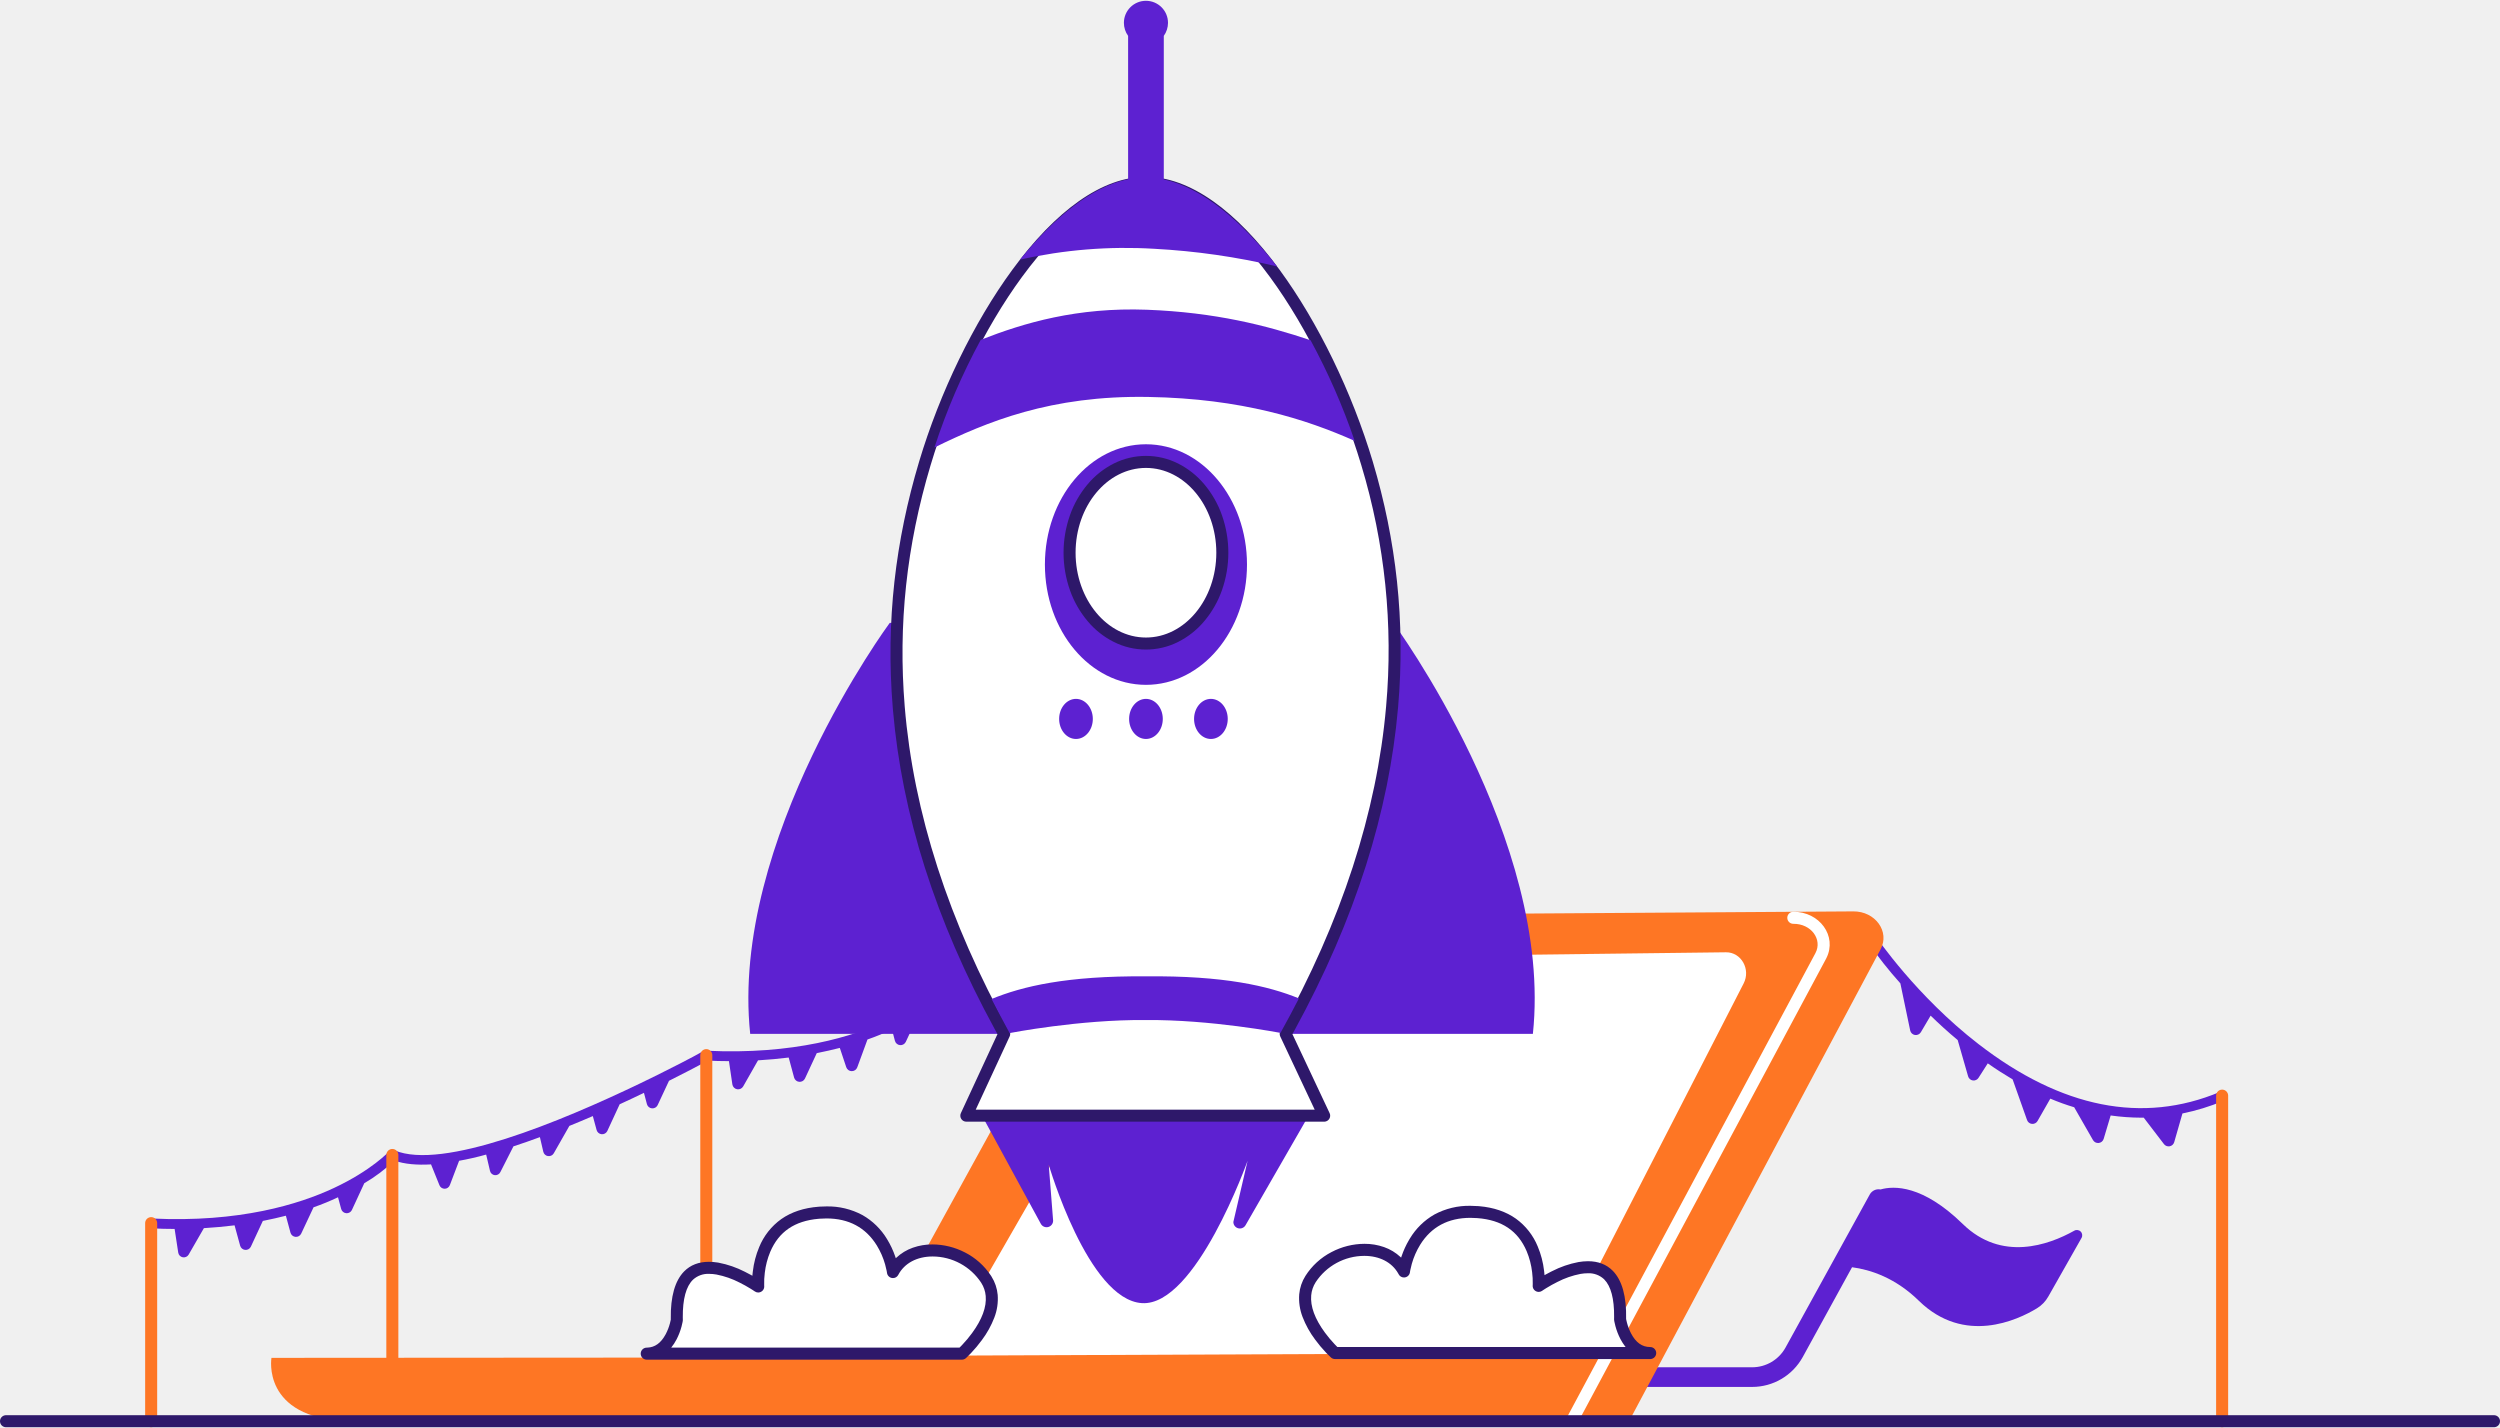
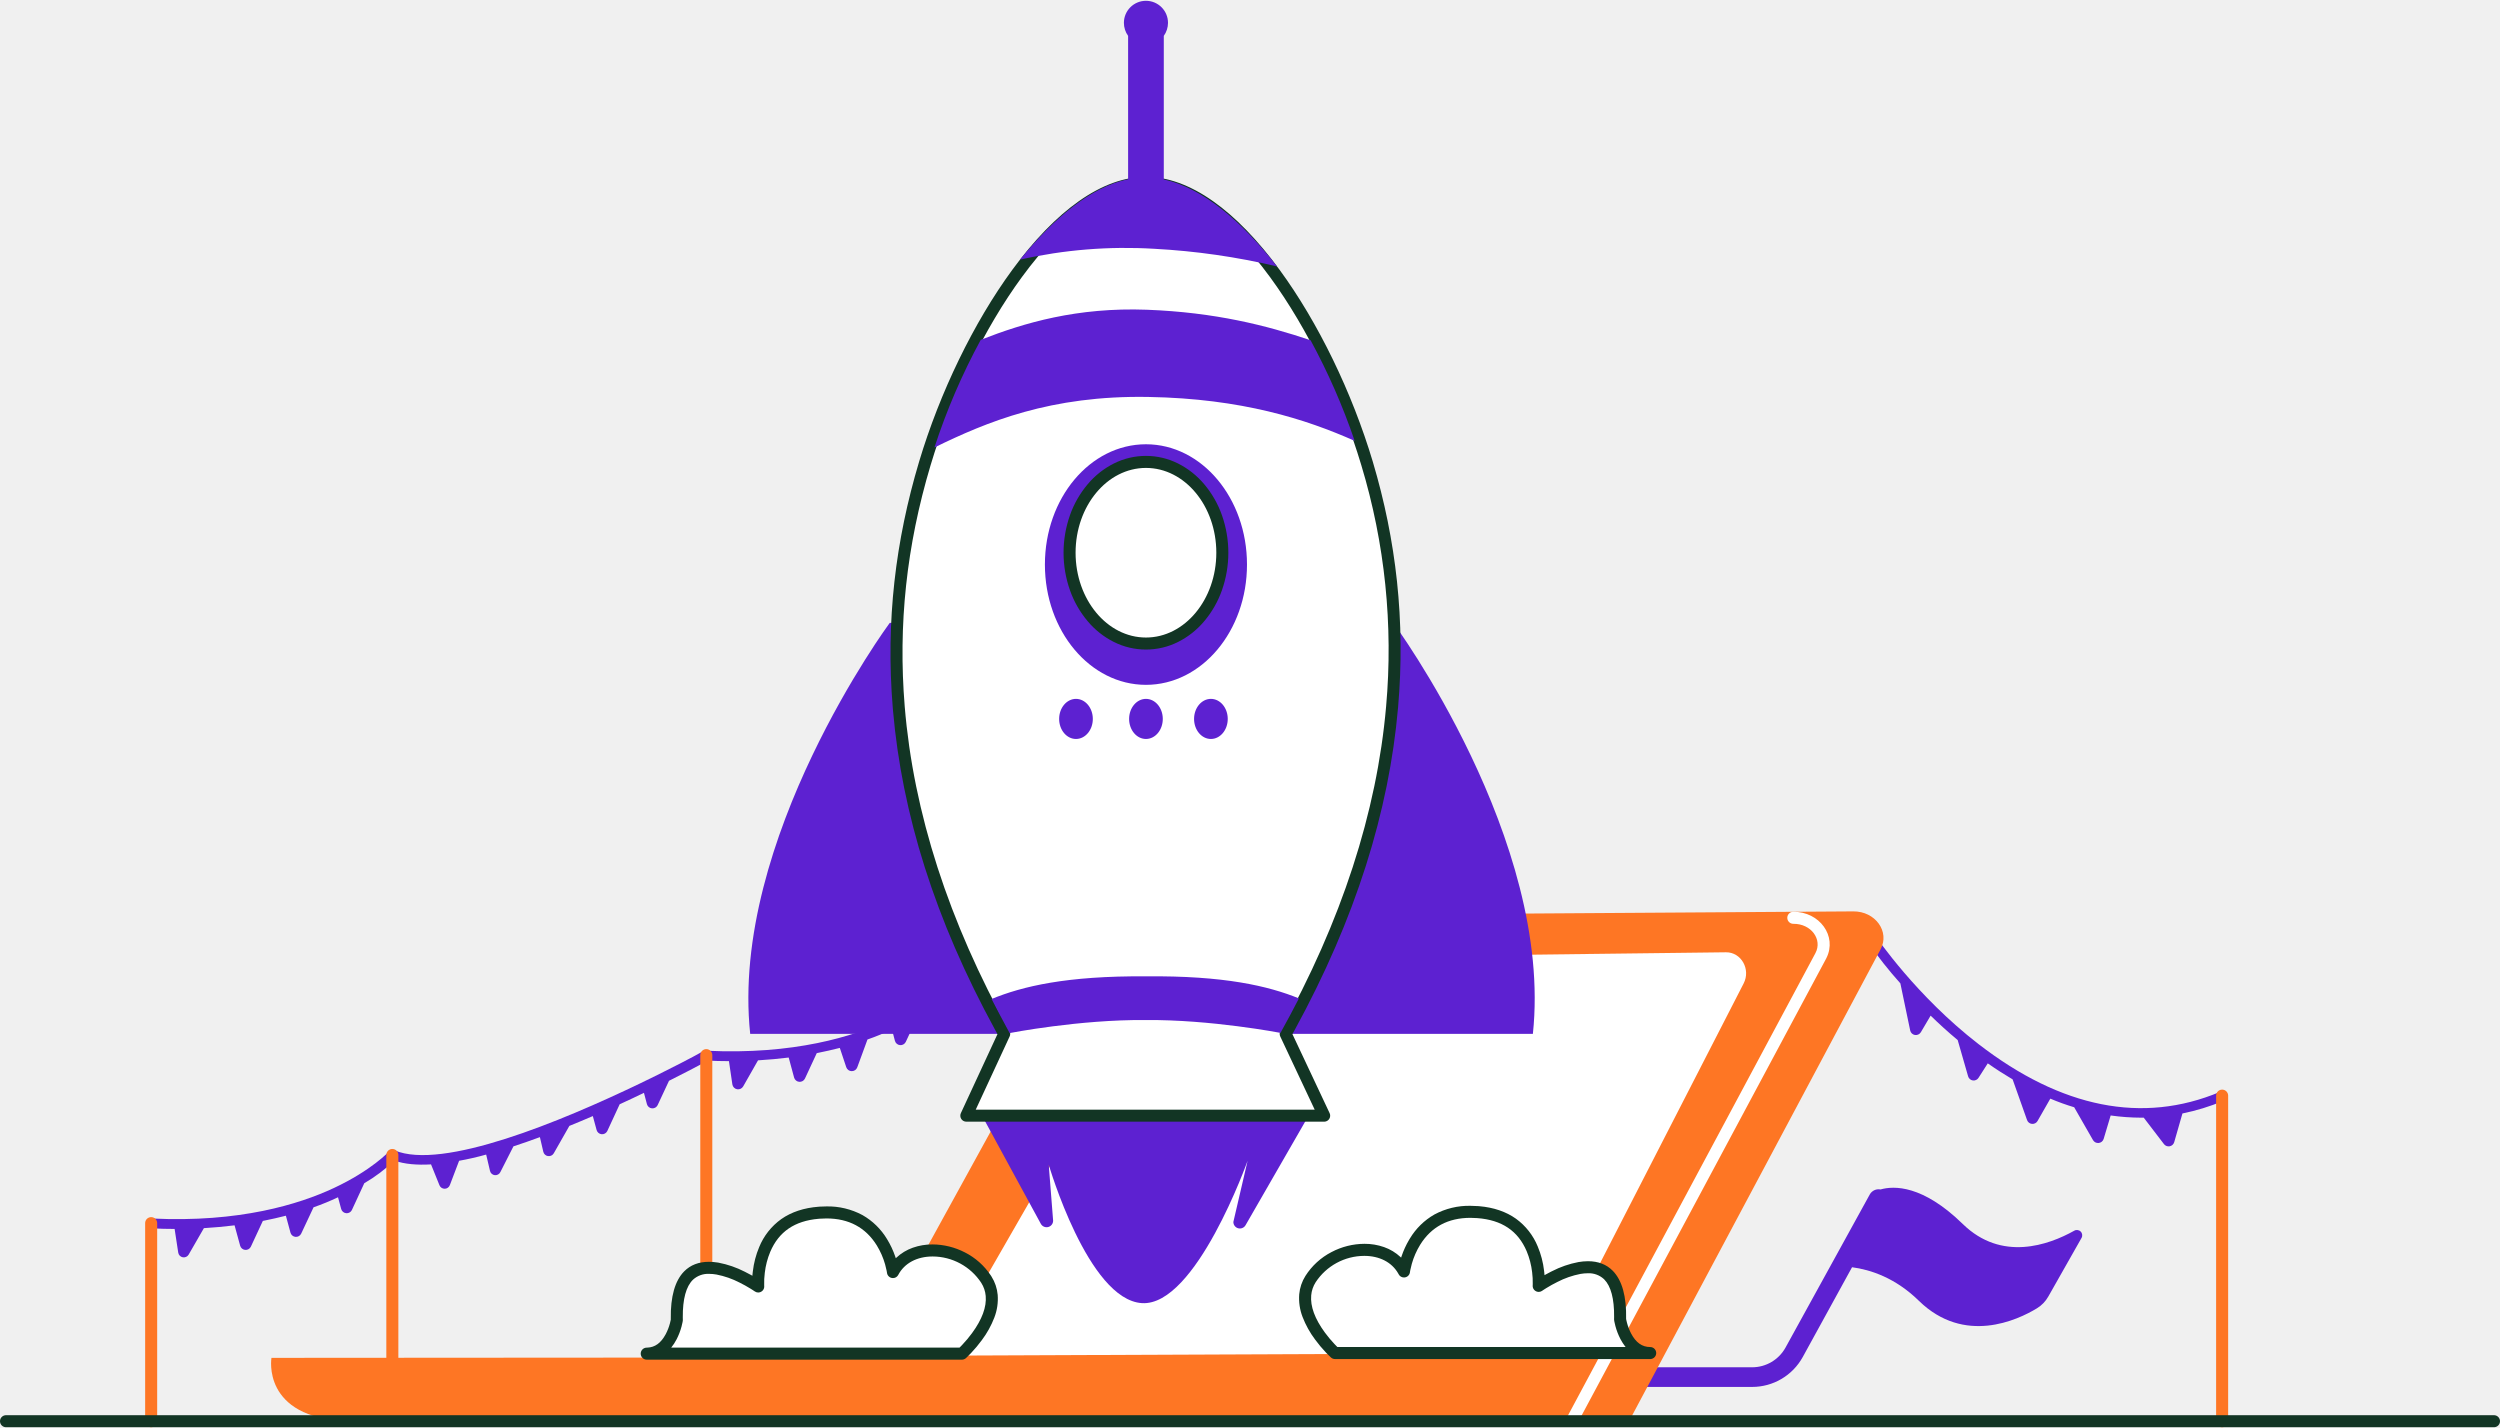
<svg xmlns="http://www.w3.org/2000/svg" viewBox="0 0 1247 711.9">
  <g id="product_launch_solid_II" data-name="product launch/solid_II" transform="translate(2.5)">
    <g id="product_launch_solid_II-2" data-name="product launch/solid_II" transform="translate(-3)">
      <g id="product_launch_solid_II-3" data-name="product launch_solid_II">
        <path id="flag" d="M302.6,21.456c-12.7,7.1-36.2,15.6-55.6-3.4-20-19.5-34.3-19.1-41-17.2a5.036,5.036,0,0,0-5.3,2.4l-42.1,76.5a19.015,19.015,0,0,1-16.6,9.8H4.9a4.9,4.9,0,1,0,0,9.8H142a28.78,28.78,0,0,0,25.2-14.9l24.6-44.8c9.2,1.2,21.7,5.3,33.4,16.8,22.6,22,49.1,9.6,58.8,3.7a16.13,16.13,0,0,0,5.7-5.9l16.5-29.1A2.652,2.652,0,0,0,302.6,21.456Z" transform="translate(732.5 592.444)" fill="#5d21d1" />
        <g id="flags" transform="translate(73 466)">
          <path id="Path" d="M280.843,1.417a2.43,2.43,0,0,0-3.4-1.1c-.4.2-4.6,2.8-22.9,11.9l-8.4,4.1c-39.9,19.2-98.8,43.6-122.7,33.5a2.443,2.443,0,0,0-2.8.6c-.1.1-8.7,9.4-27.5,18.2-17.3,8.1-47.1,17.3-90.6,15.2a2.362,2.362,0,0,0-2.5,2.8,2.559,2.559,0,0,0,2.4,2.1c3.9.2,7.6.3,11.3.3l1.8,11.8a2.81,2.81,0,0,0,5.2,1l7.6-13.2c5.3-.3,10.4-.8,15.3-1.4l2.8,10.2a2.864,2.864,0,0,0,5.3.5l6-12.9c4.1-.8,7.9-1.7,11.5-2.6l2.3,8.5a2.864,2.864,0,0,0,5.3.5l6.2-13.2a122.609,122.609,0,0,0,12.2-5l1.6,5.9a2.864,2.864,0,0,0,5.3.5l6.2-13.4a80.144,80.144,0,0,0,15-11.3c5.1,1.8,11.3,2.3,18.3,1.9l4.2,10.4a2.778,2.778,0,0,0,5.2-.1l4.6-12.1c4.4-.8,8.9-1.8,13.5-3.1l1.9,8.1a2.76,2.76,0,0,0,5.2.6l6.5-12.8c4.4-1.4,8.8-3,13.2-4.6l1.7,7.3a2.833,2.833,0,0,0,5.2.8l7.8-13.7c3.9-1.6,7.8-3.2,11.7-4.9l1.9,7a2.864,2.864,0,0,0,5.3.5l6.2-13.4c4.2-1.9,8.2-3.8,12.1-5.7l1.5,5.7a2.864,2.864,0,0,0,5.3.5l5.7-12.2c15.5-7.8,18.4-9.6,19.9-10.4A3.181,3.181,0,0,0,280.843,1.417Z" transform="translate(0.857 57.983)" fill="#5d21d1" />
          <path id="Path-2" data-name="Path" d="M123.443.2a2.443,2.443,0,0,0-2.8.6c-.1.1-8.7,9.4-27.5,18.2-17.3,8.1-47.1,17.3-90.6,15.2A2.362,2.362,0,0,0,.043,37a2.559,2.559,0,0,0,2.4,2.1c3.9.2,7.6.3,11.3.3l1.7,11.6a2.909,2.909,0,0,0,5.4,1l7.4-13c5.3-.3,10.4-.8,15.3-1.4l2.7,10a2.9,2.9,0,0,0,5.4.5l5.9-12.7c4.1-.8,7.9-1.7,11.5-2.6l3.2,9.6a2.915,2.915,0,0,0,5.5.1l5.1-13.9a122.609,122.609,0,0,0,12.2-5l1.5,5.7a2.9,2.9,0,0,0,5.4.5l6.1-13.1a80.144,80.144,0,0,0,15-11.3" transform="translate(277.357 23.9)" fill="#5d21d1" />
          <path id="Path-3" data-name="Path" d="M179.077,79.877a2.39,2.39,0,0,0-3.2-1.4c-38.5,16.1-79,8-120.3-23.9-31.1-24-50.9-53.3-51.1-53.5a2.544,2.544,0,0,0-3.4-.7,2.544,2.544,0,0,0-.7,3.4,210.417,210.417,0,0,0,16.2,20.5l4.9,23.5a2.892,2.892,0,0,0,5.3.9l4.9-8.3c4.2,4.1,8.7,8.2,13.5,12.2l5.2,18.1a2.873,2.873,0,0,0,5.2.7l4.6-7.2c4.1,2.9,8.2,5.5,12.4,8l7.2,20.3a2.887,2.887,0,0,0,5.2.5l6.4-11.2a113.564,113.564,0,0,0,11.9,4.3l9.4,16.4a2.917,2.917,0,0,0,5.3-.6l3.5-11.7a112.468,112.468,0,0,0,15.3,1.1h1.2l10.1,13.2a2.913,2.913,0,0,0,5.1-1l4.1-14.3a109.057,109.057,0,0,0,20.2-6.2A2.469,2.469,0,0,0,179.077,79.877Z" transform="translate(858.823 0.223)" fill="#5d21d1" />
          <path id="Path-4" data-name="Path" d="M3,0A3,3,0,0,1,5.995,2.824L6,3v98.8a3,3,0,0,1-5.995.176L0,101.8V3A3,3,0,0,1,3,0Z" transform="translate(-0.1 141.1)" fill="#fe7624" />
          <path id="Path-5" data-name="Path" d="M3,0A3,3,0,0,1,5.995,2.824L6,3V134.2a3,3,0,0,1-5.995.176L0,134.2V3A3,3,0,0,1,3,0Z" transform="translate(120.2 107.1)" fill="#fe7624" />
          <path id="Path-6" data-name="Path" d="M3,0A3,3,0,0,1,5.995,2.824L6,3V183.8a3,3,0,0,1-5.995.176L0,183.8V3A3,3,0,0,1,3,0Z" transform="translate(276.8 57.3)" fill="#fe7624" />
          <path id="Path-7" data-name="Path" d="M3,0A3,3,0,0,1,5.995,2.824L6,3V165.4a3,3,0,0,1-5.995.176L0,165.4V3A3,3,0,0,1,3,0Z" transform="translate(1032.9 77.5)" fill="#fe7624" />
        </g>
        <g id="laptop_1_" transform="translate(135 454)">
          <path id="laptop" d="M789.19,0l-362,2.4a14.982,14.982,0,0,0-13.4,7.6L296.99,222.5l-296.8.2s-5.1,29.8,37.6,31.6l640-.8L802.79,19C807.59,10.1,800.19-.1,789.19,0Z" transform="translate(0.71 0.599)" fill="#fe7624" />
          <path id="screen" d="M0,201.2l305.7-1.3L400.3,15.6C404,8.5,399.1-.1,391.5,0L113.7,3.4Z" transform="translate(334.9 20.999)" fill="#fff" />
          <path id="Path-8" data-name="Path" d="M113.074,0c13.1-.117,22.03,12.112,16.543,23.084l-.171.332-123.8,231.3a3,3,0,0,1-5.371-2.668l.081-.164L124.148,20.6c3.584-6.788-2.091-14.68-11.02-14.6a3,3,0,1,1-.054-6Z" transform="translate(646.899 0.799)" fill="#fff" />
        </g>
        <g id="rocket_3_" transform="translate(373)">
          <path id="Path-9" data-name="Path" d="M0,0,33.5,61.6A3.267,3.267,0,0,0,39.6,60L37.4,32S57,99.4,83.9,101.1s52.7-71,52.7-71l-7.1,30.5a3.255,3.255,0,0,0,6.1,1.6L171.4,0" transform="translate(113.2 548.9)" fill="#5d21d1" />
          <path id="Path-10" data-name="Path" d="M70.517,2.3s-79.9,108.2-69.6,205h176.3V0Z" transform="translate(0.783 308.4)" fill="#5d21d1" />
          <path id="Path-11" data-name="Path" d="M106.7,2.3s79.9,108.2,69.6,205H0V0Z" transform="translate(215.8 308.4)" fill="#5d21d1" />
          <path id="Path-12" data-name="Path" d="M194.114,424.5c67.7-121.7,60.3-218.3,40.6-284.5-19.8-66.2-66.2-140-110.3-140s-90.5,73.8-110.3,140-28.1,162.8,39.6,284.5l-18.9,40.8h178.5l-19.2-40.8Z" transform="translate(74.686 91.2)" fill="#fff" />
-           <path id="Path_2_" d="M216.327,471.3H37.826a3,3,0,0,1-2.722-4.262L53.364,427.62l-1.126-2.046c-7.471-13.66-14.229-27.458-20.086-41.011a427.659,427.659,0,0,1-15.069-40.2A379.514,379.514,0,0,1,6.847,304.935a348.758,348.758,0,0,1-5.589-38.674l-.133-1.579C.25,254.036-.117,243.316.033,232.821c.148-10.3.8-20.707,1.936-30.93,1.113-10.008,2.726-20.159,4.8-30.169,2.02-9.771,4.539-19.723,7.487-29.581,10.374-34.684,27.32-69.58,46.492-95.739,10.9-14.871,22.071-26.393,33.2-34.245C105.387,4.09,116.651,0,127.427,0S149.466,4.09,160.9,12.157c11.134,7.852,22.305,19.373,33.2,34.245,19.173,26.16,36.119,61.056,46.493,95.743,2.913,9.789,5.4,19.7,7.378,29.46,2.029,9.986,3.6,20.131,4.669,30.154,1.091,10.231,1.695,20.656,1.793,30.986.1,10.523-.321,21.274-1.252,31.955a350.841,350.841,0,0,1-5.652,38.993,383.143,383.143,0,0,1-10.354,39.789,432.855,432.855,0,0,1-15.239,40.608c-5.923,13.694-12.756,27.64-20.309,41.449l-1.142,2.073,18.548,39.413a2.956,2.956,0,0,1-.138,2.814,2.99,2.99,0,0,1-2.4,1.459ZM127.427,6c-9.664,0-19.943,3.853-30.551,11.451-10.439,7.477-20.967,18.41-31.291,32.5C46.8,75.575,30.186,109.8,20,143.86,7.974,184.069,3.756,223.43,7.1,264.192c4.344,52.886,21.921,107.34,52.244,161.85a3.008,3.008,0,0,1,.1,2.719L42.521,465.3H211.6l-17.186-36.523a2.992,2.992,0,0,1,0-2.552l.094-.183c30.375-54.6,48.109-109.063,52.709-161.865A317.74,317.74,0,0,0,234.852,143.86c-10.186-34.055-26.8-68.284-45.583-93.911-10.325-14.087-20.853-25.02-31.292-32.5C147.369,9.853,137.091,6,127.427,6Z" transform="translate(71.674 88.2)" fill="#2e186a" />
+           <path id="Path_2_" d="M216.327,471.3H37.826a3,3,0,0,1-2.722-4.262L53.364,427.62l-1.126-2.046c-7.471-13.66-14.229-27.458-20.086-41.011a427.659,427.659,0,0,1-15.069-40.2A379.514,379.514,0,0,1,6.847,304.935a348.758,348.758,0,0,1-5.589-38.674l-.133-1.579C.25,254.036-.117,243.316.033,232.821c.148-10.3.8-20.707,1.936-30.93,1.113-10.008,2.726-20.159,4.8-30.169,2.02-9.771,4.539-19.723,7.487-29.581,10.374-34.684,27.32-69.58,46.492-95.739,10.9-14.871,22.071-26.393,33.2-34.245C105.387,4.09,116.651,0,127.427,0S149.466,4.09,160.9,12.157c11.134,7.852,22.305,19.373,33.2,34.245,19.173,26.16,36.119,61.056,46.493,95.743,2.913,9.789,5.4,19.7,7.378,29.46,2.029,9.986,3.6,20.131,4.669,30.154,1.091,10.231,1.695,20.656,1.793,30.986.1,10.523-.321,21.274-1.252,31.955a350.841,350.841,0,0,1-5.652,38.993,383.143,383.143,0,0,1-10.354,39.789,432.855,432.855,0,0,1-15.239,40.608c-5.923,13.694-12.756,27.64-20.309,41.449l-1.142,2.073,18.548,39.413a2.956,2.956,0,0,1-.138,2.814,2.99,2.99,0,0,1-2.4,1.459ZM127.427,6c-9.664,0-19.943,3.853-30.551,11.451-10.439,7.477-20.967,18.41-31.291,32.5C46.8,75.575,30.186,109.8,20,143.86,7.974,184.069,3.756,223.43,7.1,264.192c4.344,52.886,21.921,107.34,52.244,161.85a3.008,3.008,0,0,1,.1,2.719L42.521,465.3H211.6l-17.186-36.523a2.992,2.992,0,0,1,0-2.552l.094-.183c30.375-54.6,48.109-109.063,52.709-161.865A317.74,317.74,0,0,0,234.852,143.86c-10.186-34.055-26.8-68.284-45.583-93.911-10.325-14.087-20.853-25.02-31.292-32.5C147.369,9.853,137.091,6,127.427,6Z" transform="translate(71.674 88.2)" fill="#123524" />
          <ellipse id="Oval" cx="50.4" cy="60" rx="50.4" ry="60" transform="translate(148.7 221.6)" fill="#5d21d1" />
          <ellipse id="Oval-2" data-name="Oval" cx="8.4" cy="10" rx="8.4" ry="10" transform="translate(190.7 348.6)" fill="#5d21d1" />
          <ellipse id="Oval-3" data-name="Oval" cx="8.4" cy="10" rx="8.4" ry="10" transform="translate(223.1 348.6)" fill="#5d21d1" />
          <ellipse id="Oval-4" data-name="Oval" cx="8.4" cy="10" rx="8.4" ry="10" transform="translate(155.8 348.6)" fill="#5d21d1" />
          <ellipse id="Oval-5" data-name="Oval" cx="38.1" cy="45.3" rx="38.1" ry="45.3" transform="translate(161 230.4)" fill="#fff" />
-           <path id="Oval_2_" d="M41.1,96.6a35.71,35.71,0,0,1-16.051-3.81A41.224,41.224,0,0,1,11.991,82.414,49.391,49.391,0,0,1,3.212,67.057a56.369,56.369,0,0,1,0-37.514,49.393,49.393,0,0,1,8.779-15.358A41.225,41.225,0,0,1,25.049,3.81a35.713,35.713,0,0,1,32.1,0A41.223,41.223,0,0,1,70.209,14.186a49.393,49.393,0,0,1,8.778,15.358,56.371,56.371,0,0,1,0,37.514,49.391,49.391,0,0,1-8.778,15.357A41.223,41.223,0,0,1,57.151,92.79,35.71,35.71,0,0,1,41.1,96.6ZM41.1,6C21.746,6,6,24.976,6,48.3S21.746,90.6,41.1,90.6,76.2,71.625,76.2,48.3,60.455,6,41.1,6Z" transform="translate(158 227.4)" fill="#2e186a" />
+           <path id="Oval_2_" d="M41.1,96.6a35.71,35.71,0,0,1-16.051-3.81A41.224,41.224,0,0,1,11.991,82.414,49.391,49.391,0,0,1,3.212,67.057a56.369,56.369,0,0,1,0-37.514,49.393,49.393,0,0,1,8.779-15.358A41.225,41.225,0,0,1,25.049,3.81a35.713,35.713,0,0,1,32.1,0A41.223,41.223,0,0,1,70.209,14.186a49.393,49.393,0,0,1,8.778,15.358,56.371,56.371,0,0,1,0,37.514,49.391,49.391,0,0,1-8.778,15.357A41.223,41.223,0,0,1,57.151,92.79,35.71,35.71,0,0,1,41.1,96.6ZM41.1,6C21.746,6,6,24.976,6,48.3S21.746,90.6,41.1,90.6,76.2,71.625,76.2,48.3,60.455,6,41.1,6Z" transform="translate(158 227.4)" fill="#123524" />
          <path id="Path-13" data-name="Path" d="M71.7,89.1V17.5A11.2,11.2,0,0,0,73.8,11a11,11,0,0,0-22,0,11.2,11.2,0,0,0,2.1,6.5V89c-18.5,3.8-37,19.3-53.9,40.1a239.042,239.042,0,0,1,67-5.4,345.825,345.825,0,0,1,61.2,8.8C110.7,110.1,91.1,93.3,71.7,89.1Z" transform="translate(136.3 0.4)" fill="#5d21d1" />
          <path id="Path-14" data-name="Path" d="M187.6,15.343c-22.1-7.4-47.5-13.9-81.6-15.2-34.8-1.3-61.2,6.5-82.9,15A320.817,320.817,0,0,0,0,68.843c26-12.7,57.9-26.1,106.8-25.2,46.5.8,78.5,11.1,102.8,21.9A322.659,322.659,0,0,0,187.6,15.343Z" transform="translate(93.6 154.357)" fill="#5d21d1" />
          <path id="Path-15" data-name="Path" d="M144.1,28.222c3.2-5.8,6.3-11.5,9.2-17.2C138,4.822,116-.378,76.9.022c-39.5-.3-61.6,5-76.9,11.3,2.9,5.6,5.9,11.3,9,17,0,0,34.7-6.8,67.8-6.5C109.4,21.522,144.1,28.222,144.1,28.222Z" transform="translate(122.1 486.978)" fill="#5d21d1" />
        </g>
        <g id="clouds" transform="translate(320 601)">
          <path id="cloud_1_" d="M172.136,70.439H14.936s-22.6-20.3-12.2-36.9,37.7-20.6,46.6-3.8c0,0,3.9-32.1,36.8-29.6,33,2.5,30.4,36.8,30.4,36.8s41.7-29.5,40.6,16.6C157.036,53.439,159.636,70.439,172.136,70.439Z" transform="translate(331.464 3.461)" fill="#fff" />
-           <path id="cloud_2_" d="M175.139,76.442H17.939a3,3,0,0,1-2.005-.769c-.308-.277-.983-.9-2.045-2l-.46-.481A66.383,66.383,0,0,1,8.05,66.764a46.6,46.6,0,0,1-6.3-11.352A26.03,26.03,0,0,1,.09,44.125,20.621,20.621,0,0,1,3.2,34.949,33.746,33.746,0,0,1,16.189,23.075a35.576,35.576,0,0,1,16.427-4.118,28.994,28.994,0,0,1,9.79,1.63,23.209,23.209,0,0,1,8.24,5l.268.261.226-.684A43.553,43.553,0,0,1,54.9,16.952l.4-.66A33.763,33.763,0,0,1,67.522,4.331,36.426,36.426,0,0,1,85.5,0c1.257,0,2.558.05,3.867.15L89.9.193c7.2.621,13.363,2.725,18.317,6.252a32.045,32.045,0,0,1,10.847,13.848,44.6,44.6,0,0,1,3.162,12.092c.09.741.164,1.47.219,2.167l0,.046.633-.356c.752-.419,1.532-.836,2.319-1.237l.8-.4a48.739,48.739,0,0,1,13.146-4.54,28.565,28.565,0,0,1,4.791-.43c5.1,0,9.257,1.613,12.372,4.794,4.641,4.741,6.874,12.811,6.636,23.985l.016.1.08.417c.088.433.206.928.341,1.433a25.984,25.984,0,0,0,2,5.211c2.4,4.623,5.528,6.87,9.563,6.87l.2.005a3,3,0,0,1,0,5.989l-.2.005ZM32.538,24.973A29.105,29.105,0,0,0,8.281,38.134a14.48,14.48,0,0,0-2.215,6.529c-.492,5.46,1.8,11.7,6.825,18.554a60.344,60.344,0,0,0,4.891,5.845c.354.374.714.743,1.1,1.128l.254.25H162.912l-.373-.472a24.417,24.417,0,0,1-2.107-3.29l-.18-.342a31.976,31.976,0,0,1-2.466-6.417c-.2-.729-.366-1.464-.491-2.124l-.034-.185c-.032-.177-.058-.339-.077-.481l-.021-.158-.02-.223,0-.355,0-.1.016-.92c.08-9-1.581-15.282-4.936-18.671l-.187-.184a11.135,11.135,0,0,0-8.013-2.878,21.913,21.913,0,0,0-3.666.334,42.825,42.825,0,0,0-11.5,4.006c-1.867.923-3.721,1.951-5.509,3.057-.334.207-.665.416-.985.622l-.7.459-.534.363a2.962,2.962,0,0,1-1.582.464,3.047,3.047,0,0,1-2.225-.978,2.951,2.951,0,0,1-.777-2.256l.013-.247.016-.439a40.1,40.1,0,0,0-.31-5.916,38.651,38.651,0,0,0-2.725-10.467C109.2,12.461,101.142,7.059,88.911,6.133,87.747,6.044,86.6,6,85.487,6,74.366,6,65.925,10.525,60.4,19.452a37.789,37.789,0,0,0-4.148,9.472c-.309,1.074-.562,2.119-.751,3.108-.077.4-.123.678-.149.841l-.058.407a2.971,2.971,0,0,1-2.976,2.465,2.936,2.936,0,0,1-2.627-1.6l-.228-.415C46.3,28.165,40.136,24.972,32.538,24.973Z" transform="translate(328.461 0.459)" fill="#2e186a" />
+           <path id="cloud_2_" d="M175.139,76.442H17.939a3,3,0,0,1-2.005-.769c-.308-.277-.983-.9-2.045-2l-.46-.481A66.383,66.383,0,0,1,8.05,66.764a46.6,46.6,0,0,1-6.3-11.352A26.03,26.03,0,0,1,.09,44.125,20.621,20.621,0,0,1,3.2,34.949,33.746,33.746,0,0,1,16.189,23.075a35.576,35.576,0,0,1,16.427-4.118,28.994,28.994,0,0,1,9.79,1.63,23.209,23.209,0,0,1,8.24,5l.268.261.226-.684A43.553,43.553,0,0,1,54.9,16.952l.4-.66A33.763,33.763,0,0,1,67.522,4.331,36.426,36.426,0,0,1,85.5,0c1.257,0,2.558.05,3.867.15L89.9.193c7.2.621,13.363,2.725,18.317,6.252a32.045,32.045,0,0,1,10.847,13.848,44.6,44.6,0,0,1,3.162,12.092c.09.741.164,1.47.219,2.167l0,.046.633-.356c.752-.419,1.532-.836,2.319-1.237l.8-.4a48.739,48.739,0,0,1,13.146-4.54,28.565,28.565,0,0,1,4.791-.43c5.1,0,9.257,1.613,12.372,4.794,4.641,4.741,6.874,12.811,6.636,23.985l.016.1.08.417c.088.433.206.928.341,1.433a25.984,25.984,0,0,0,2,5.211c2.4,4.623,5.528,6.87,9.563,6.87l.2.005a3,3,0,0,1,0,5.989l-.2.005ZM32.538,24.973A29.105,29.105,0,0,0,8.281,38.134a14.48,14.48,0,0,0-2.215,6.529c-.492,5.46,1.8,11.7,6.825,18.554a60.344,60.344,0,0,0,4.891,5.845c.354.374.714.743,1.1,1.128l.254.25H162.912l-.373-.472a24.417,24.417,0,0,1-2.107-3.29l-.18-.342a31.976,31.976,0,0,1-2.466-6.417c-.2-.729-.366-1.464-.491-2.124l-.034-.185c-.032-.177-.058-.339-.077-.481l-.021-.158-.02-.223,0-.355,0-.1.016-.92c.08-9-1.581-15.282-4.936-18.671l-.187-.184a11.135,11.135,0,0,0-8.013-2.878,21.913,21.913,0,0,0-3.666.334,42.825,42.825,0,0,0-11.5,4.006c-1.867.923-3.721,1.951-5.509,3.057-.334.207-.665.416-.985.622l-.7.459-.534.363a2.962,2.962,0,0,1-1.582.464,3.047,3.047,0,0,1-2.225-.978,2.951,2.951,0,0,1-.777-2.256l.013-.247.016-.439a40.1,40.1,0,0,0-.31-5.916,38.651,38.651,0,0,0-2.725-10.467C109.2,12.461,101.142,7.059,88.911,6.133,87.747,6.044,86.6,6,85.487,6,74.366,6,65.925,10.525,60.4,19.452a37.789,37.789,0,0,0-4.148,9.472c-.309,1.074-.562,2.119-.751,3.108-.077.4-.123.678-.149.841l-.058.407a2.971,2.971,0,0,1-2.976,2.465,2.936,2.936,0,0,1-2.627-1.6l-.228-.415C46.3,28.165,40.136,24.972,32.538,24.973Z" transform="translate(328.461 0.459)" fill="#123524" />
          <path id="cloud" d="M0,70.439H157.2s22.6-20.3,12.2-36.9-37.7-20.6-46.6-3.8c0,0-3.9-32.1-36.8-29.6-33,2.5-30.4,36.8-30.4,36.8S13.9,7.439,15,53.539C15.1,53.439,12.5,70.339,0,70.439Z" transform="translate(3.1 3.761)" fill="#fff" />
-           <path id="cloud_2_2" data-name="cloud_2_" d="M160.2,76.442H3a3,3,0,0,1-.023-6l.311-.007c3.8-.143,6.782-2.294,9.1-6.577l.173-.326a25.893,25.893,0,0,0,2-5.188c.159-.589.294-1.166.39-1.668L15,56.41l-.008-.46c-.167-10.962,2.081-18.888,6.681-23.558,3.111-3.158,7.261-4.76,12.337-4.76a28.138,28.138,0,0,1,4.341.356l.45.074A48.741,48.741,0,0,1,51.942,32.6c1.04.514,2.09,1.066,3.119,1.639l.632.356.049-.573c.035-.384.071-.739.11-1.084l.065-.555a44.6,44.6,0,0,1,3.162-12.092A32,32,0,0,1,70.1,6.323C75.144,2.784,81.427.707,88.773.15l.551-.04C90.443.037,91.558,0,92.639,0a36.428,36.428,0,0,1,17.978,4.331,33.763,33.763,0,0,1,12.226,11.962A43.192,43.192,0,0,1,127,25.167l.226.684.269-.261a23.209,23.209,0,0,1,8.24-5,28.993,28.993,0,0,1,9.789-1.631,35.584,35.584,0,0,1,16.142,3.969A33.9,33.9,0,0,1,174.58,34.384l.362.565a20.62,20.62,0,0,1,3.107,9.176,26.032,26.032,0,0,1-1.66,11.287,46.59,46.59,0,0,1-6.3,11.352,66.29,66.29,0,0,1-5.378,6.429c-1.123,1.183-1.9,1.921-2.26,2.256l-.246.224A2.991,2.991,0,0,1,160.2,76.442ZM34.117,33.643A11.135,11.135,0,0,0,26.1,36.52c-3.481,3.34-5.2,9.684-5.124,18.854l.014.912.006.12,0,.344-.021.223-.02.158c-.013.089-.029.194-.048.306l-.065.358c-.123.646-.293,1.377-.491,2.114A31.931,31.931,0,0,1,17.886,66.3a24.194,24.194,0,0,1-2.672,4.11l-.023.028H159c.17-.166.344-.339.517-.515l.551-.564.287-.3a60.353,60.353,0,0,0,4.891-5.845c5.02-6.852,7.316-13.095,6.825-18.554a14.481,14.481,0,0,0-2.215-6.529A29.1,29.1,0,0,0,145.6,24.973c-7.81,0-14.061,3.343-17.15,9.173l-.087.155a2.9,2.9,0,0,1-2.54,1.443,2.985,2.985,0,0,1-3-2.641l-.049-.337-.131-.734c-.19-.989-.443-2.034-.751-3.108a37.789,37.789,0,0,0-4.148-9.472C112.214,10.525,103.772,6,92.651,6c-1.108,0-2.26.045-3.424.133l-.523.043C76.762,7.219,68.876,12.607,64.6,22.646a38.65,38.65,0,0,0-2.725,10.467,39.173,39.173,0,0,0-.3,6.251l.026.517a2.944,2.944,0,0,1-.839,2.145,3.056,3.056,0,0,1-2.171.921,2.972,2.972,0,0,1-1.722-.558l-.394-.269-.7-.459-.074-.048-.237-.152-.673-.422c-1.783-1.1-3.636-2.132-5.508-3.057a42.824,42.824,0,0,0-11.5-4.006A21.906,21.906,0,0,0,34.117,33.643Z" transform="translate(0.1 0.759)" fill="#2e186a" />
+           <path id="cloud_2_2" data-name="cloud_2_" d="M160.2,76.442H3a3,3,0,0,1-.023-6l.311-.007c3.8-.143,6.782-2.294,9.1-6.577l.173-.326a25.893,25.893,0,0,0,2-5.188c.159-.589.294-1.166.39-1.668L15,56.41l-.008-.46c-.167-10.962,2.081-18.888,6.681-23.558,3.111-3.158,7.261-4.76,12.337-4.76a28.138,28.138,0,0,1,4.341.356l.45.074A48.741,48.741,0,0,1,51.942,32.6c1.04.514,2.09,1.066,3.119,1.639l.632.356.049-.573c.035-.384.071-.739.11-1.084l.065-.555a44.6,44.6,0,0,1,3.162-12.092A32,32,0,0,1,70.1,6.323C75.144,2.784,81.427.707,88.773.15l.551-.04C90.443.037,91.558,0,92.639,0a36.428,36.428,0,0,1,17.978,4.331,33.763,33.763,0,0,1,12.226,11.962A43.192,43.192,0,0,1,127,25.167l.226.684.269-.261a23.209,23.209,0,0,1,8.24-5,28.993,28.993,0,0,1,9.789-1.631,35.584,35.584,0,0,1,16.142,3.969A33.9,33.9,0,0,1,174.58,34.384l.362.565a20.62,20.62,0,0,1,3.107,9.176,26.032,26.032,0,0,1-1.66,11.287,46.59,46.59,0,0,1-6.3,11.352,66.29,66.29,0,0,1-5.378,6.429c-1.123,1.183-1.9,1.921-2.26,2.256l-.246.224A2.991,2.991,0,0,1,160.2,76.442ZM34.117,33.643A11.135,11.135,0,0,0,26.1,36.52c-3.481,3.34-5.2,9.684-5.124,18.854l.014.912.006.12,0,.344-.021.223-.02.158c-.013.089-.029.194-.048.306l-.065.358c-.123.646-.293,1.377-.491,2.114A31.931,31.931,0,0,1,17.886,66.3a24.194,24.194,0,0,1-2.672,4.11l-.023.028H159c.17-.166.344-.339.517-.515l.551-.564.287-.3a60.353,60.353,0,0,0,4.891-5.845c5.02-6.852,7.316-13.095,6.825-18.554a14.481,14.481,0,0,0-2.215-6.529A29.1,29.1,0,0,0,145.6,24.973c-7.81,0-14.061,3.343-17.15,9.173l-.087.155a2.9,2.9,0,0,1-2.54,1.443,2.985,2.985,0,0,1-3-2.641l-.049-.337-.131-.734c-.19-.989-.443-2.034-.751-3.108a37.789,37.789,0,0,0-4.148-9.472C112.214,10.525,103.772,6,92.651,6c-1.108,0-2.26.045-3.424.133l-.523.043C76.762,7.219,68.876,12.607,64.6,22.646a38.65,38.65,0,0,0-2.725,10.467,39.173,39.173,0,0,0-.3,6.251l.026.517a2.944,2.944,0,0,1-.839,2.145,3.056,3.056,0,0,1-2.171.921,2.972,2.972,0,0,1-1.722-.558l-.394-.269-.7-.459-.074-.048-.237-.152-.673-.422c-1.783-1.1-3.636-2.132-5.508-3.057a42.824,42.824,0,0,0-11.5-4.006A21.906,21.906,0,0,0,34.117,33.643Z" transform="translate(0.1 0.759)" fill="#123524" />
        </g>
-         <path id="line" d="M1244,0a3,3,0,0,1,.176,5.995L1244,6H3A3,3,0,0,1,2.824.005L3,0Z" transform="translate(0.5 705.9)" fill="#2e186a" />
+         <path id="line" d="M1244,0a3,3,0,0,1,.176,5.995L1244,6H3A3,3,0,0,1,2.824.005L3,0Z" transform="translate(0.5 705.9)" fill="#123524" />
      </g>
    </g>
  </g>
</svg>
